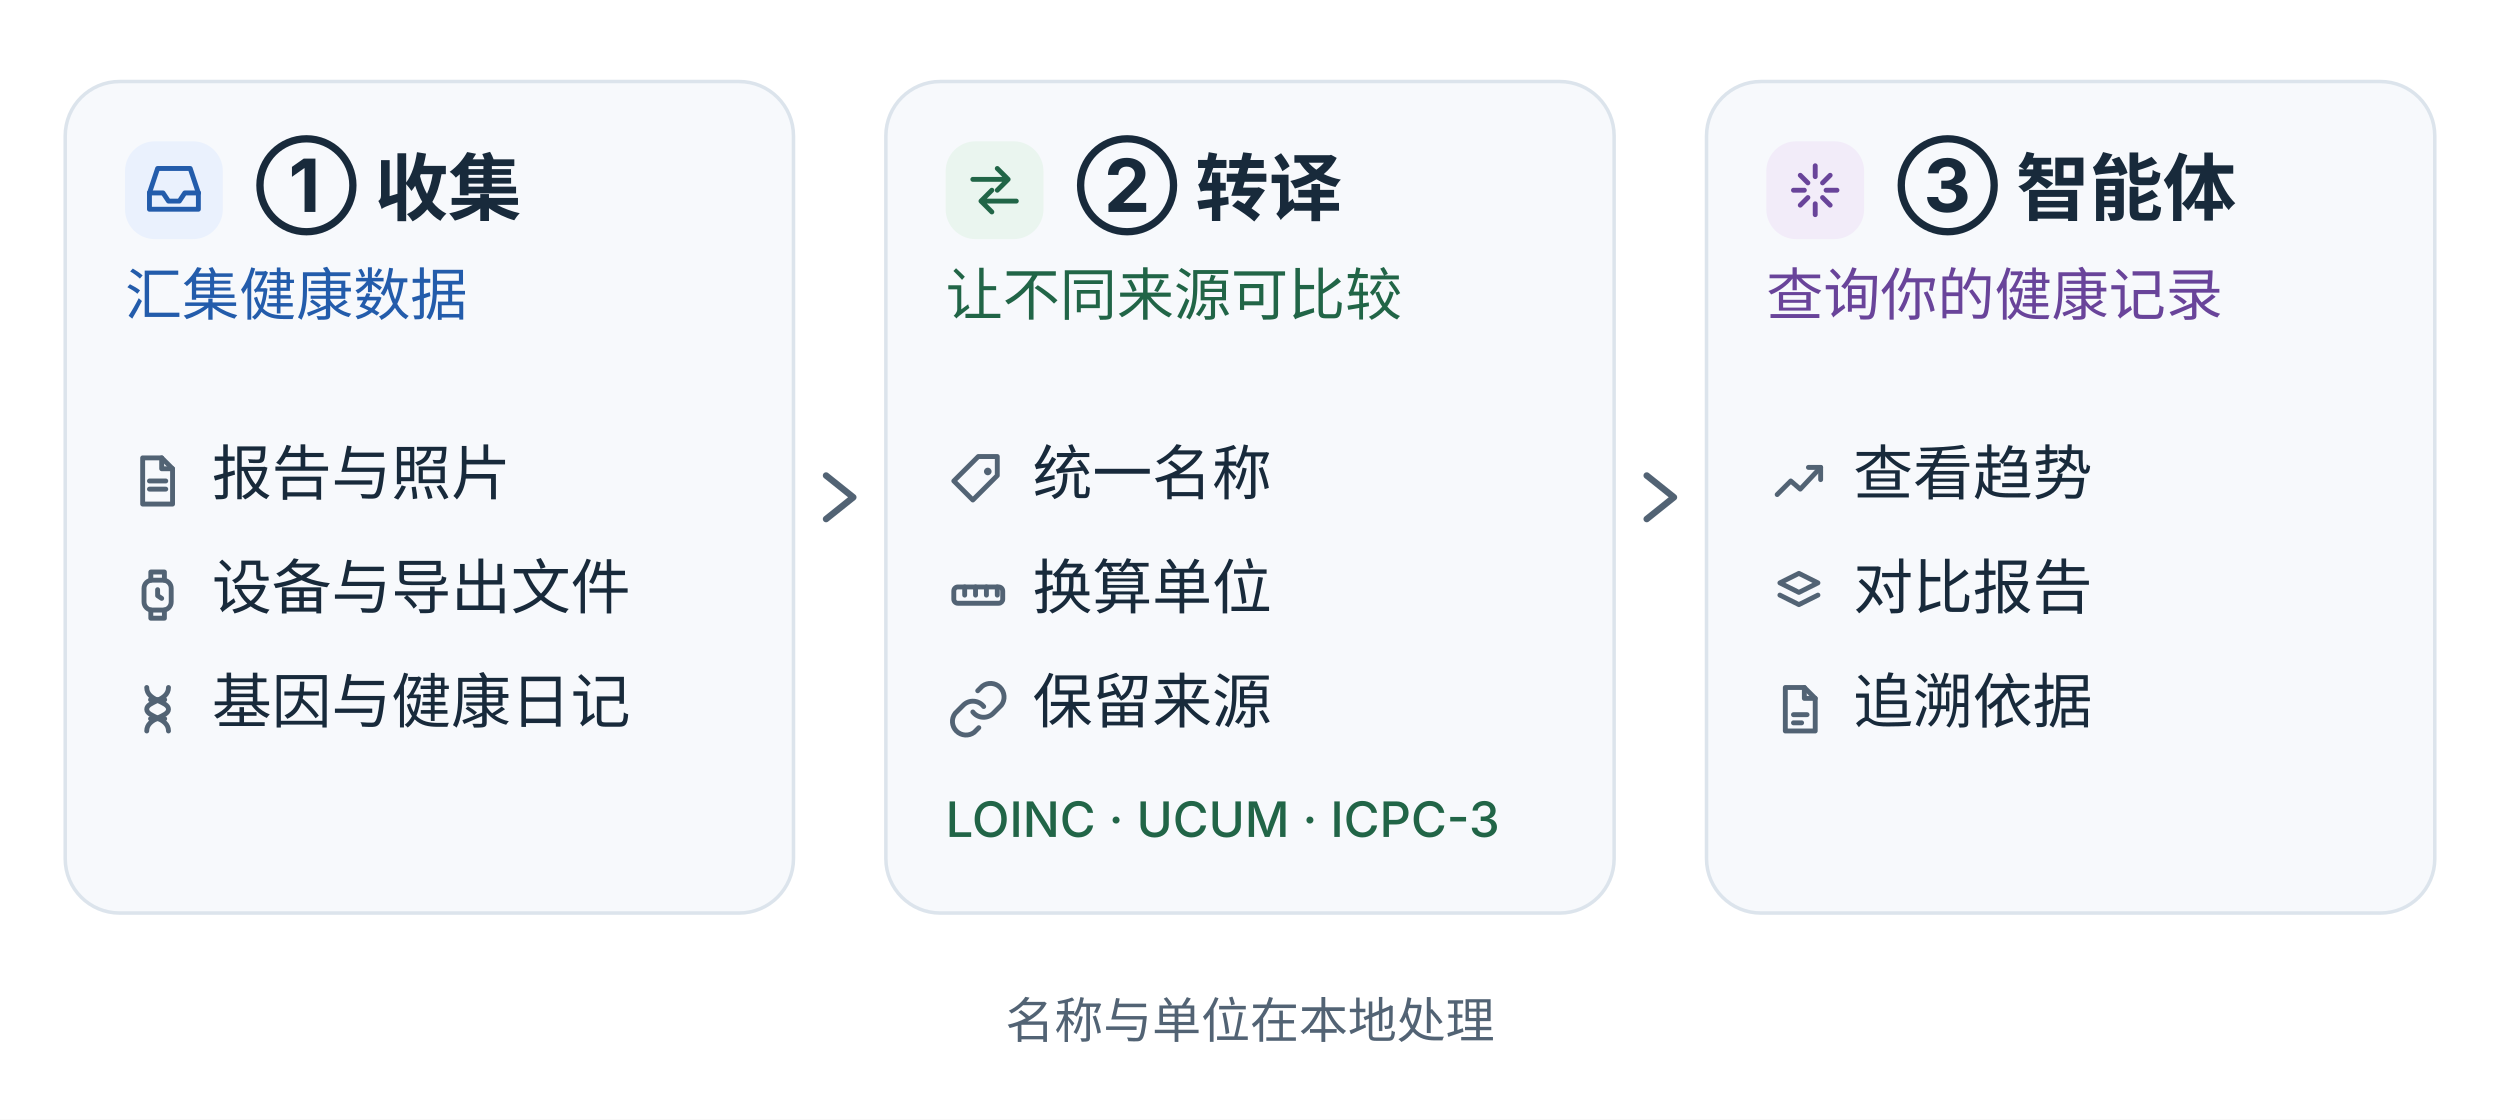
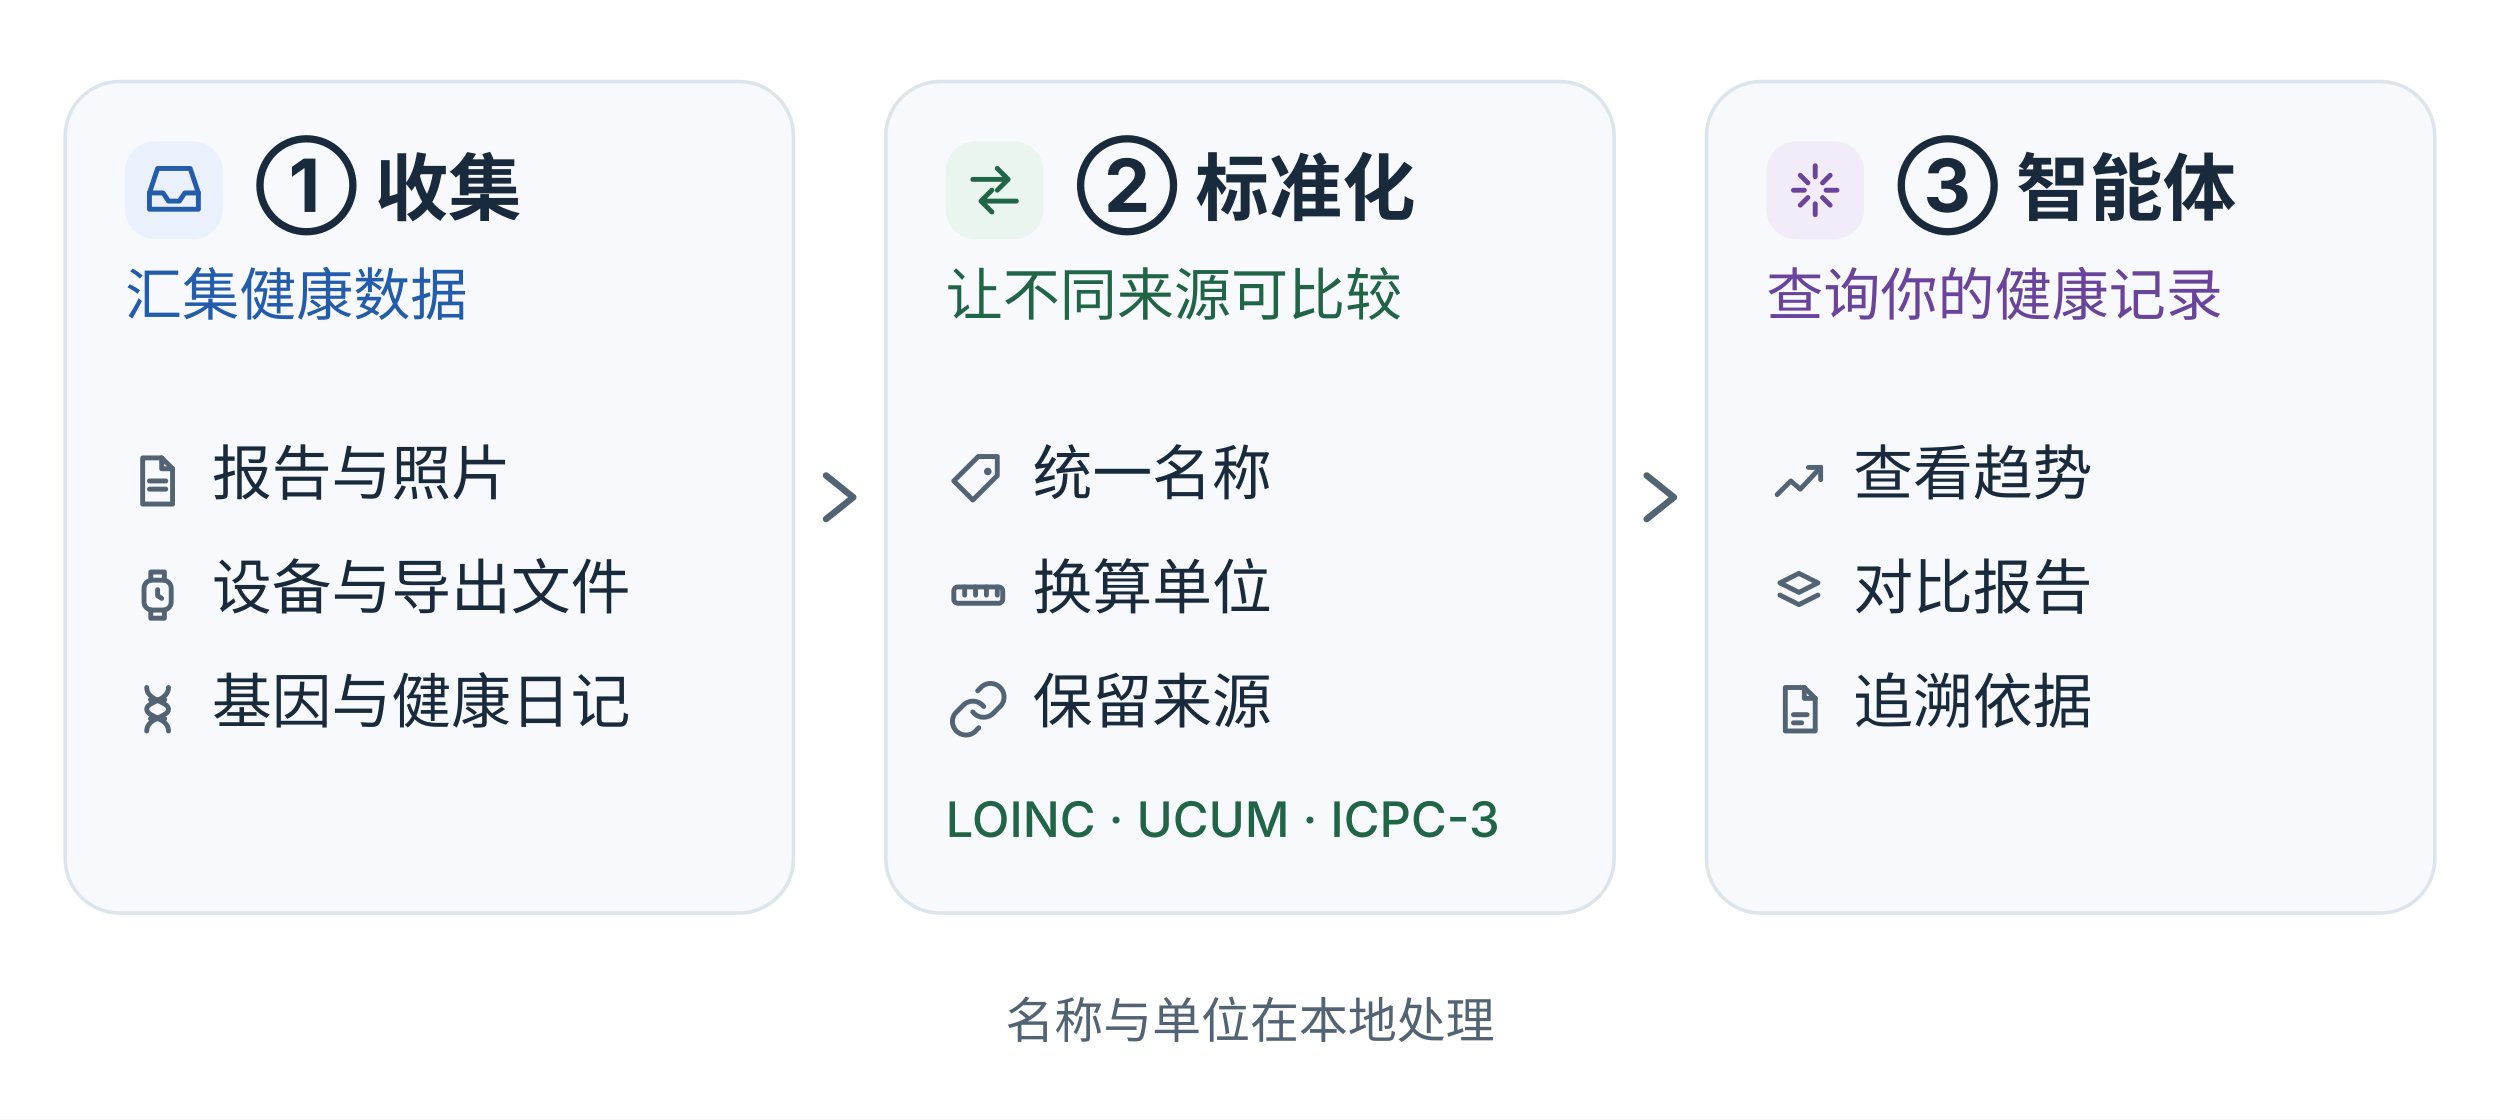
<svg xmlns="http://www.w3.org/2000/svg" width="920" height="412" viewBox="0 0 920 412" role="img" aria-labelledby="title description" font-family="'Inter', 'Helvetica Neue', Arial, 'PingFang SC', 'Microsoft YaHei', 'Noto Sans CJK SC', sans-serif">
  <rect width="920" height="412" fill="#FFFFFF" />
  <rect x="24" y="30" width="268" height="306" rx="20" fill="#F7F9FC" stroke="#DCE4EC" stroke-width="1.3" />
  <rect x="46" y="52" width="36" height="36" rx="11" fill="#EAF1FD" />
  <g transform="translate(52 58) scale(1)" fill="none" stroke="#235CAB" stroke-width="1.8" stroke-linecap="round" stroke-linejoin="round">
    <path d="M3 13h5l2 3h4l2-3h5" />
    <path d="M3 13 6 4h12l3 9" />
    <path d="M3 13v6h18v-6" />
  </g>
  <text x="94" y="78" font-size="27" font-weight="700" fill="#182A3B" text-anchor="start">① 收集</text>
  <text x="46" y="116" font-size="21" font-weight="500" fill="#235CAB" text-anchor="start">汇集健康数据</text>
  <g transform="translate(46 165) scale(1)" fill="none" stroke="#526374" stroke-width="1.8" stroke-linecap="round" stroke-linejoin="round">
    <path d="M6.5 3.5h7l4 4v13h-11z" />
    <path d="M13.5 3.5v4h4" />
    <path d="M9 12h6M9 15h6" />
  </g>
  <text x="78" y="182" font-size="22" font-weight="400" fill="#182A3B" text-anchor="start">报告与照片</text>
  <g transform="translate(46 207) scale(1)" fill="none" stroke="#526374" stroke-width="1.8" stroke-linecap="round" stroke-linejoin="round">
    <rect x="7" y="6.5" width="10" height="11" rx="3" />
    <path d="M9.5 6.5V3.5h5v3M9.5 17.5v3h5v-3" />
    <path d="M12 10v2.2l1.5 1" />
  </g>
  <text x="78" y="224" font-size="22" font-weight="400" fill="#182A3B" text-anchor="start">设备与导出文件</text>
  <g transform="translate(46 249) scale(1)" fill="none" stroke="#526374" stroke-width="1.8" stroke-linecap="round" stroke-linejoin="round">
    <path d="M8 4c0 5 8 5 8 8s-8 3-8 8" />
    <path d="M16 4c0 5-8 5-8 8s8 3 8 8" />
    <path d="M9.4 8.5h5.2M9.4 15.5h5.2" />
  </g>
  <text x="78" y="266" font-size="22" font-weight="400" fill="#182A3B" text-anchor="start">基因与健康日记</text>
  <rect x="326" y="30" width="268" height="306" rx="20" fill="#F7F9FC" stroke="#DCE4EC" stroke-width="1.3" />
  <rect x="348" y="52" width="36" height="36" rx="11" fill="#EAF5EF" />
  <g transform="translate(354 58) scale(1)" fill="none" stroke="#216547" stroke-width="1.8" stroke-linecap="round" stroke-linejoin="round">
    <path d="M4 8h13M13 4l4 4-4 4" />
    <path d="M20 16H7M11 12l-4 4 4 4" />
  </g>
-   <text x="396" y="78" font-size="27" font-weight="700" fill="#182A3B" text-anchor="start">② 转译</text>
+   <text x="396" y="78" font-size="27" font-weight="700" fill="#182A3B" text-anchor="start">② 标准化</text>
  <text x="348" y="116" font-size="21" font-weight="500" fill="#216547" text-anchor="start">让不同来源可比较</text>
  <g transform="translate(348 165) scale(1)" fill="none" stroke="#526374" stroke-width="1.8" stroke-linecap="round" stroke-linejoin="round">
    <path d="M3 12 12 3h7v7l-9 9z" />
    <circle cx="15.5" cy="8.5" r="1.4" fill="#526374" stroke="none" />
  </g>
  <text x="380" y="182" font-size="22" font-weight="400" fill="#182A3B" text-anchor="start">统一名称</text>
  <g transform="translate(348 207) scale(1)" fill="none" stroke="#526374" stroke-width="1.8" stroke-linecap="round" stroke-linejoin="round">
    <rect x="3" y="9" width="18" height="6" rx="1.5" />
    <path d="M7 9v3M11 9v3M15 9v3M19 9v3" />
  </g>
  <text x="380" y="224" font-size="22" font-weight="400" fill="#182A3B" text-anchor="start">换算单位</text>
  <g transform="translate(348 249) scale(1)" fill="none" stroke="#526374" stroke-width="1.8" stroke-linecap="round" stroke-linejoin="round">
    <path d="M10 13a5 5 0 0 0 7.5.5l3-3a5 5 0 0 0-7-7l-1.7 1.7" />
    <path d="M14 11a5 5 0 0 0-7.5-.5l-3 3a5 5 0 0 0 7 7l1.7-1.7" />
  </g>
  <text x="380" y="266" font-size="22" font-weight="400" fill="#182A3B" text-anchor="start">保留来源</text>
  <text x="348" y="308" font-size="18" font-weight="500" fill="#216547" text-anchor="start">LOINC · UCUM · ICPC-3</text>
  <rect x="628" y="30" width="268" height="306" rx="20" fill="#F7F9FC" stroke="#DCE4EC" stroke-width="1.3" />
  <rect x="650" y="52" width="36" height="36" rx="11" fill="#F2ECF9" />
  <g transform="translate(656 58) scale(1)" fill="none" stroke="#69449A" stroke-width="1.8" stroke-linecap="round" stroke-linejoin="round">
    <path d="M12 3v4M12 17v4M4 12h4M16 12h4" />
    <path d="M6.5 6.5l2.8 2.8M14.7 14.7l2.8 2.8M17.5 6.5l-2.8 2.8M9.3 14.7l-2.8 2.8" />
  </g>
  <text x="698" y="78" font-size="27" font-weight="700" fill="#182A3B" text-anchor="start">③ 智能体</text>
  <text x="650" y="116" font-size="21" font-weight="500" fill="#69449A" text-anchor="start">查询你的健康记录</text>
  <g transform="translate(650 165) scale(1)" fill="none" stroke="#526374" stroke-width="1.8" stroke-linecap="round" stroke-linejoin="round">
    <path d="M4 17l5-5 3.5 3L20 7" />
    <path d="M15.5 7H20v4.5" />
  </g>
  <text x="682" y="182" font-size="22" font-weight="400" fill="#182A3B" text-anchor="start">查看趋势</text>
  <g transform="translate(650 207) scale(1)" fill="none" stroke="#526374" stroke-width="1.8" stroke-linecap="round" stroke-linejoin="round">
    <path d="M12 4l7 3.5-7 3.5-7-3.5z" />
    <path d="M5 12l7 3.5 7-3.5" />
  </g>
  <text x="682" y="224" font-size="22" font-weight="400" fill="#182A3B" text-anchor="start">对比报告</text>
  <g transform="translate(650 249) scale(1)" fill="none" stroke="#526374" stroke-width="1.8" stroke-linecap="round" stroke-linejoin="round">
    <path d="M7 4h7l4 4v12H7z" />
    <path d="M14 4v4h4" />
    <path d="M10 14h5M10 17h3" />
  </g>
  <text x="682" y="266" font-size="22" font-weight="400" fill="#182A3B" text-anchor="start">追溯依据</text>
  <path d="M304 175l10 8-10 8" fill="none" stroke="#526374" stroke-width="2.4" stroke-linecap="round" stroke-linejoin="round" />
  <path d="M606 175l10 8-10 8" fill="none" stroke="#526374" stroke-width="2.4" stroke-linecap="round" stroke-linejoin="round" />
  <text x="460" y="382" font-size="18" font-weight="500" fill="#526374" text-anchor="middle">名称与单位在本地处理</text>
</svg>
